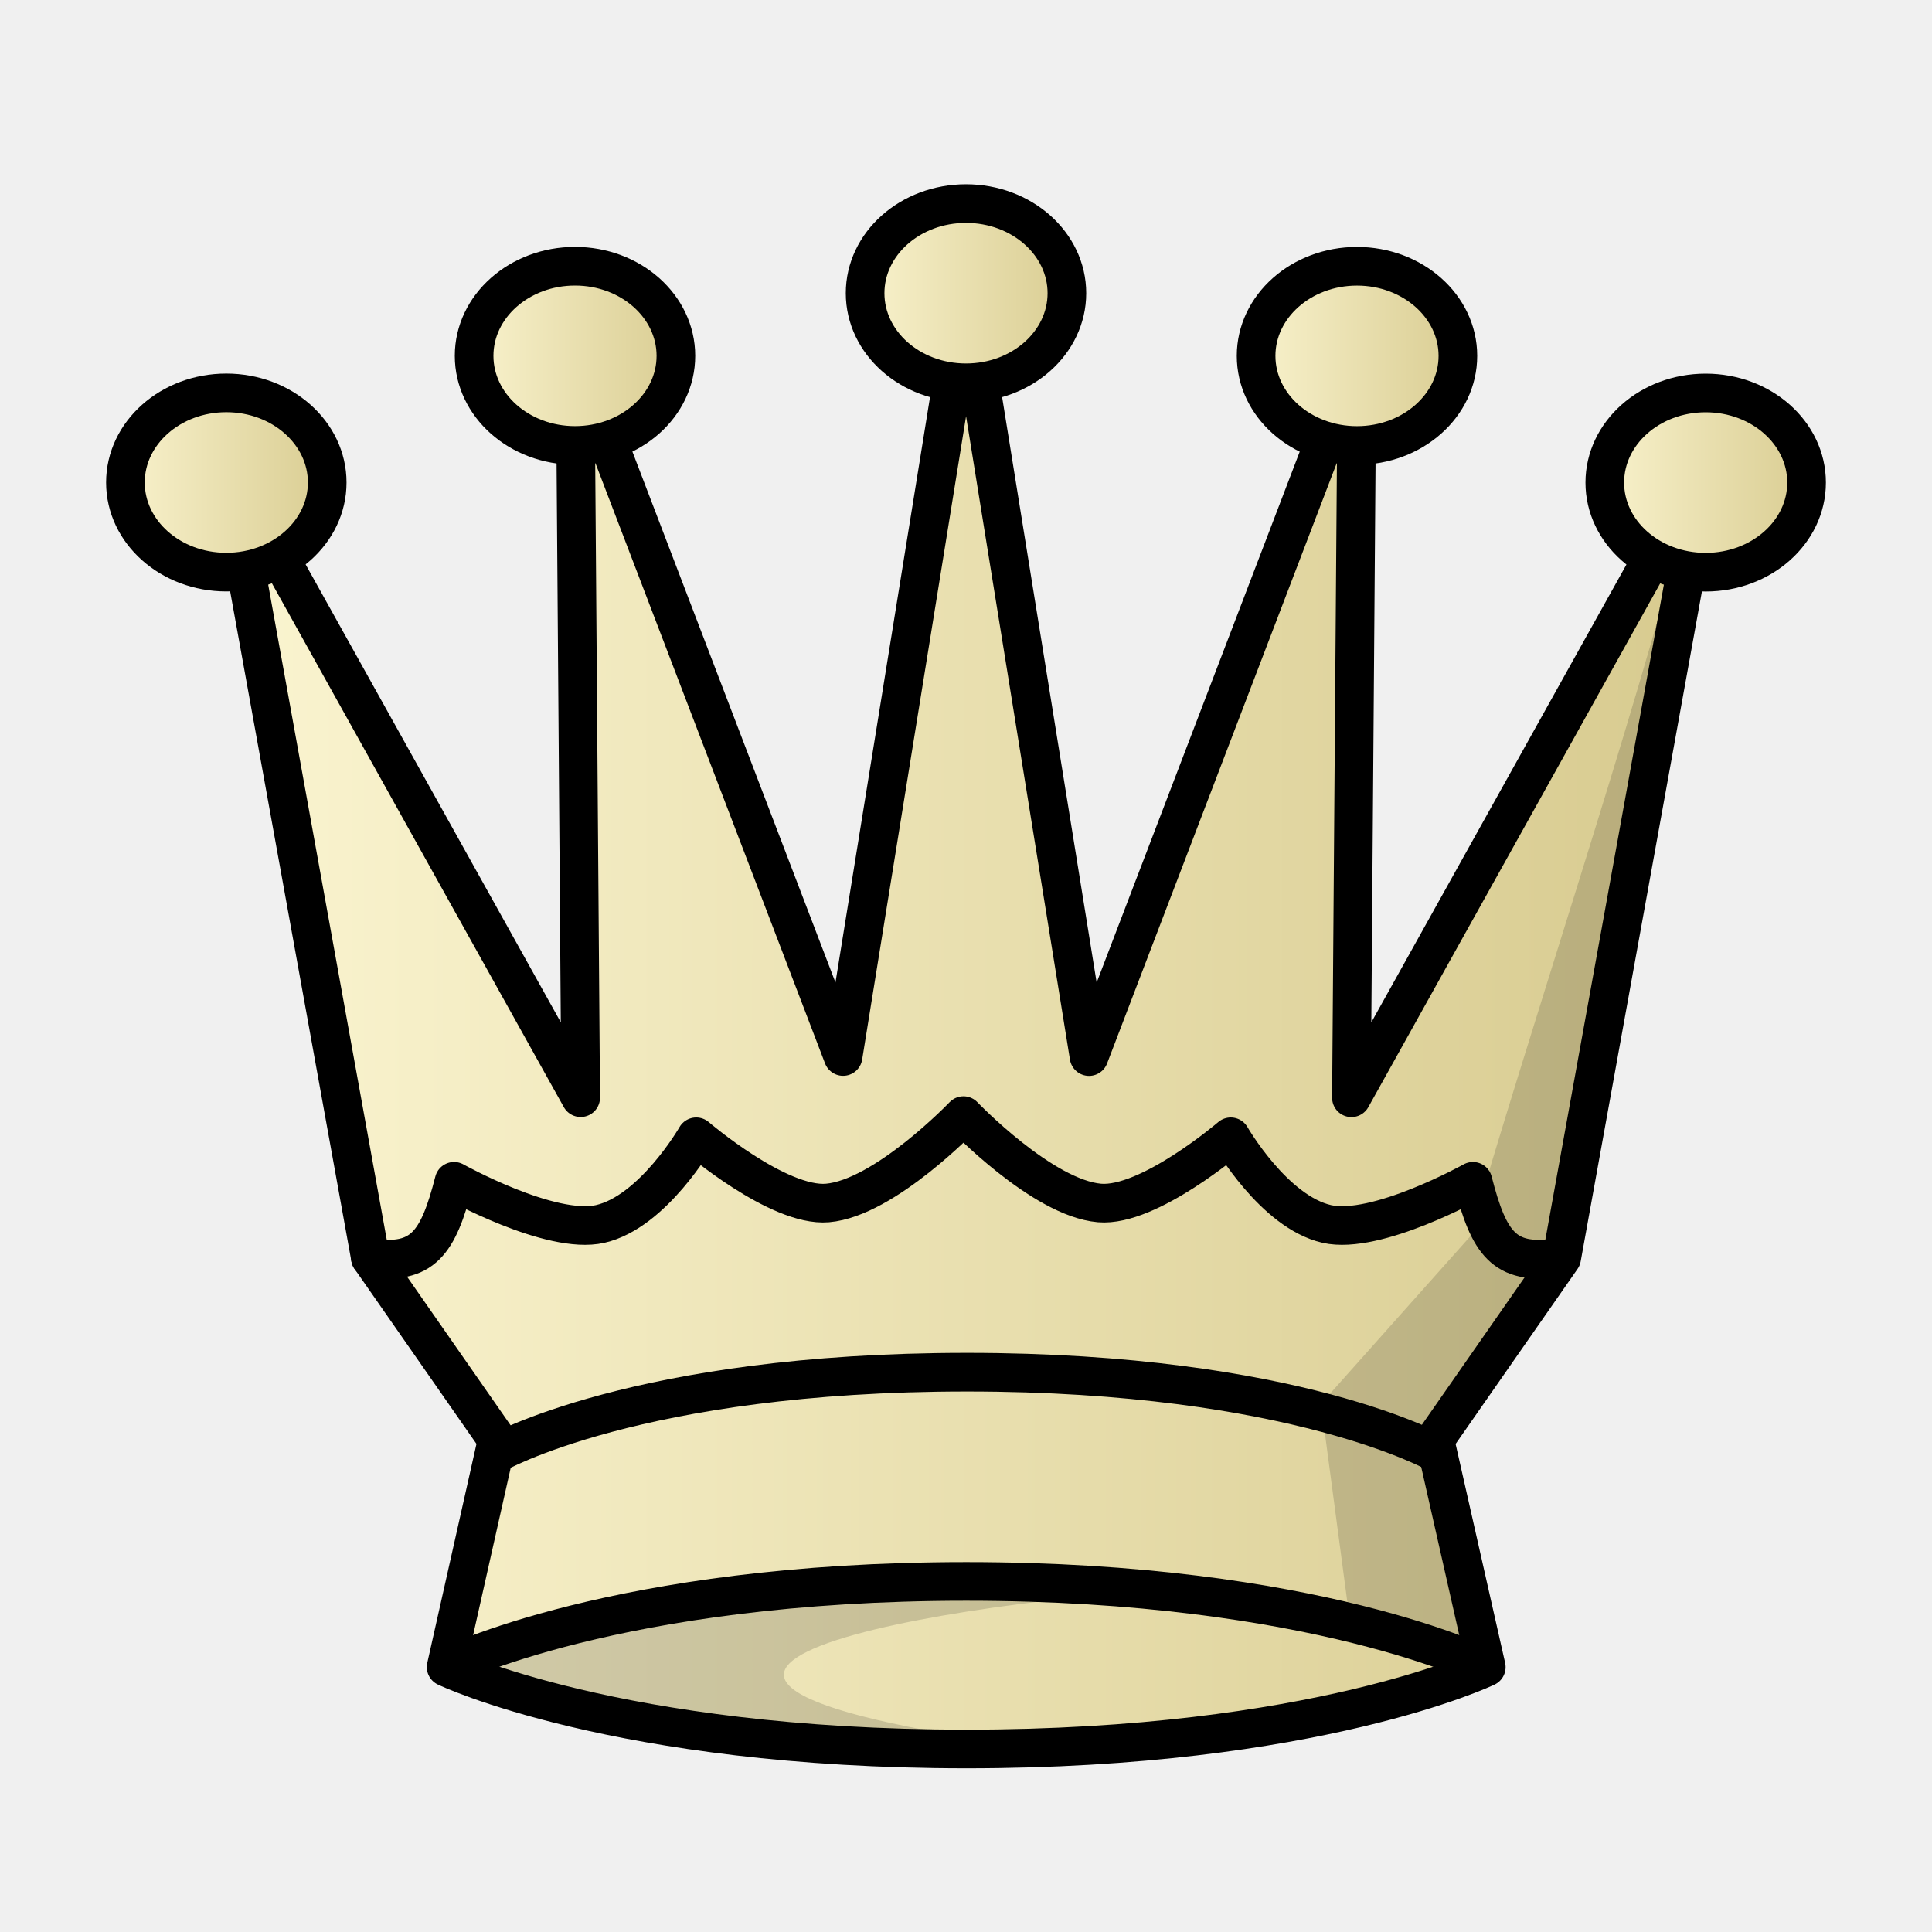
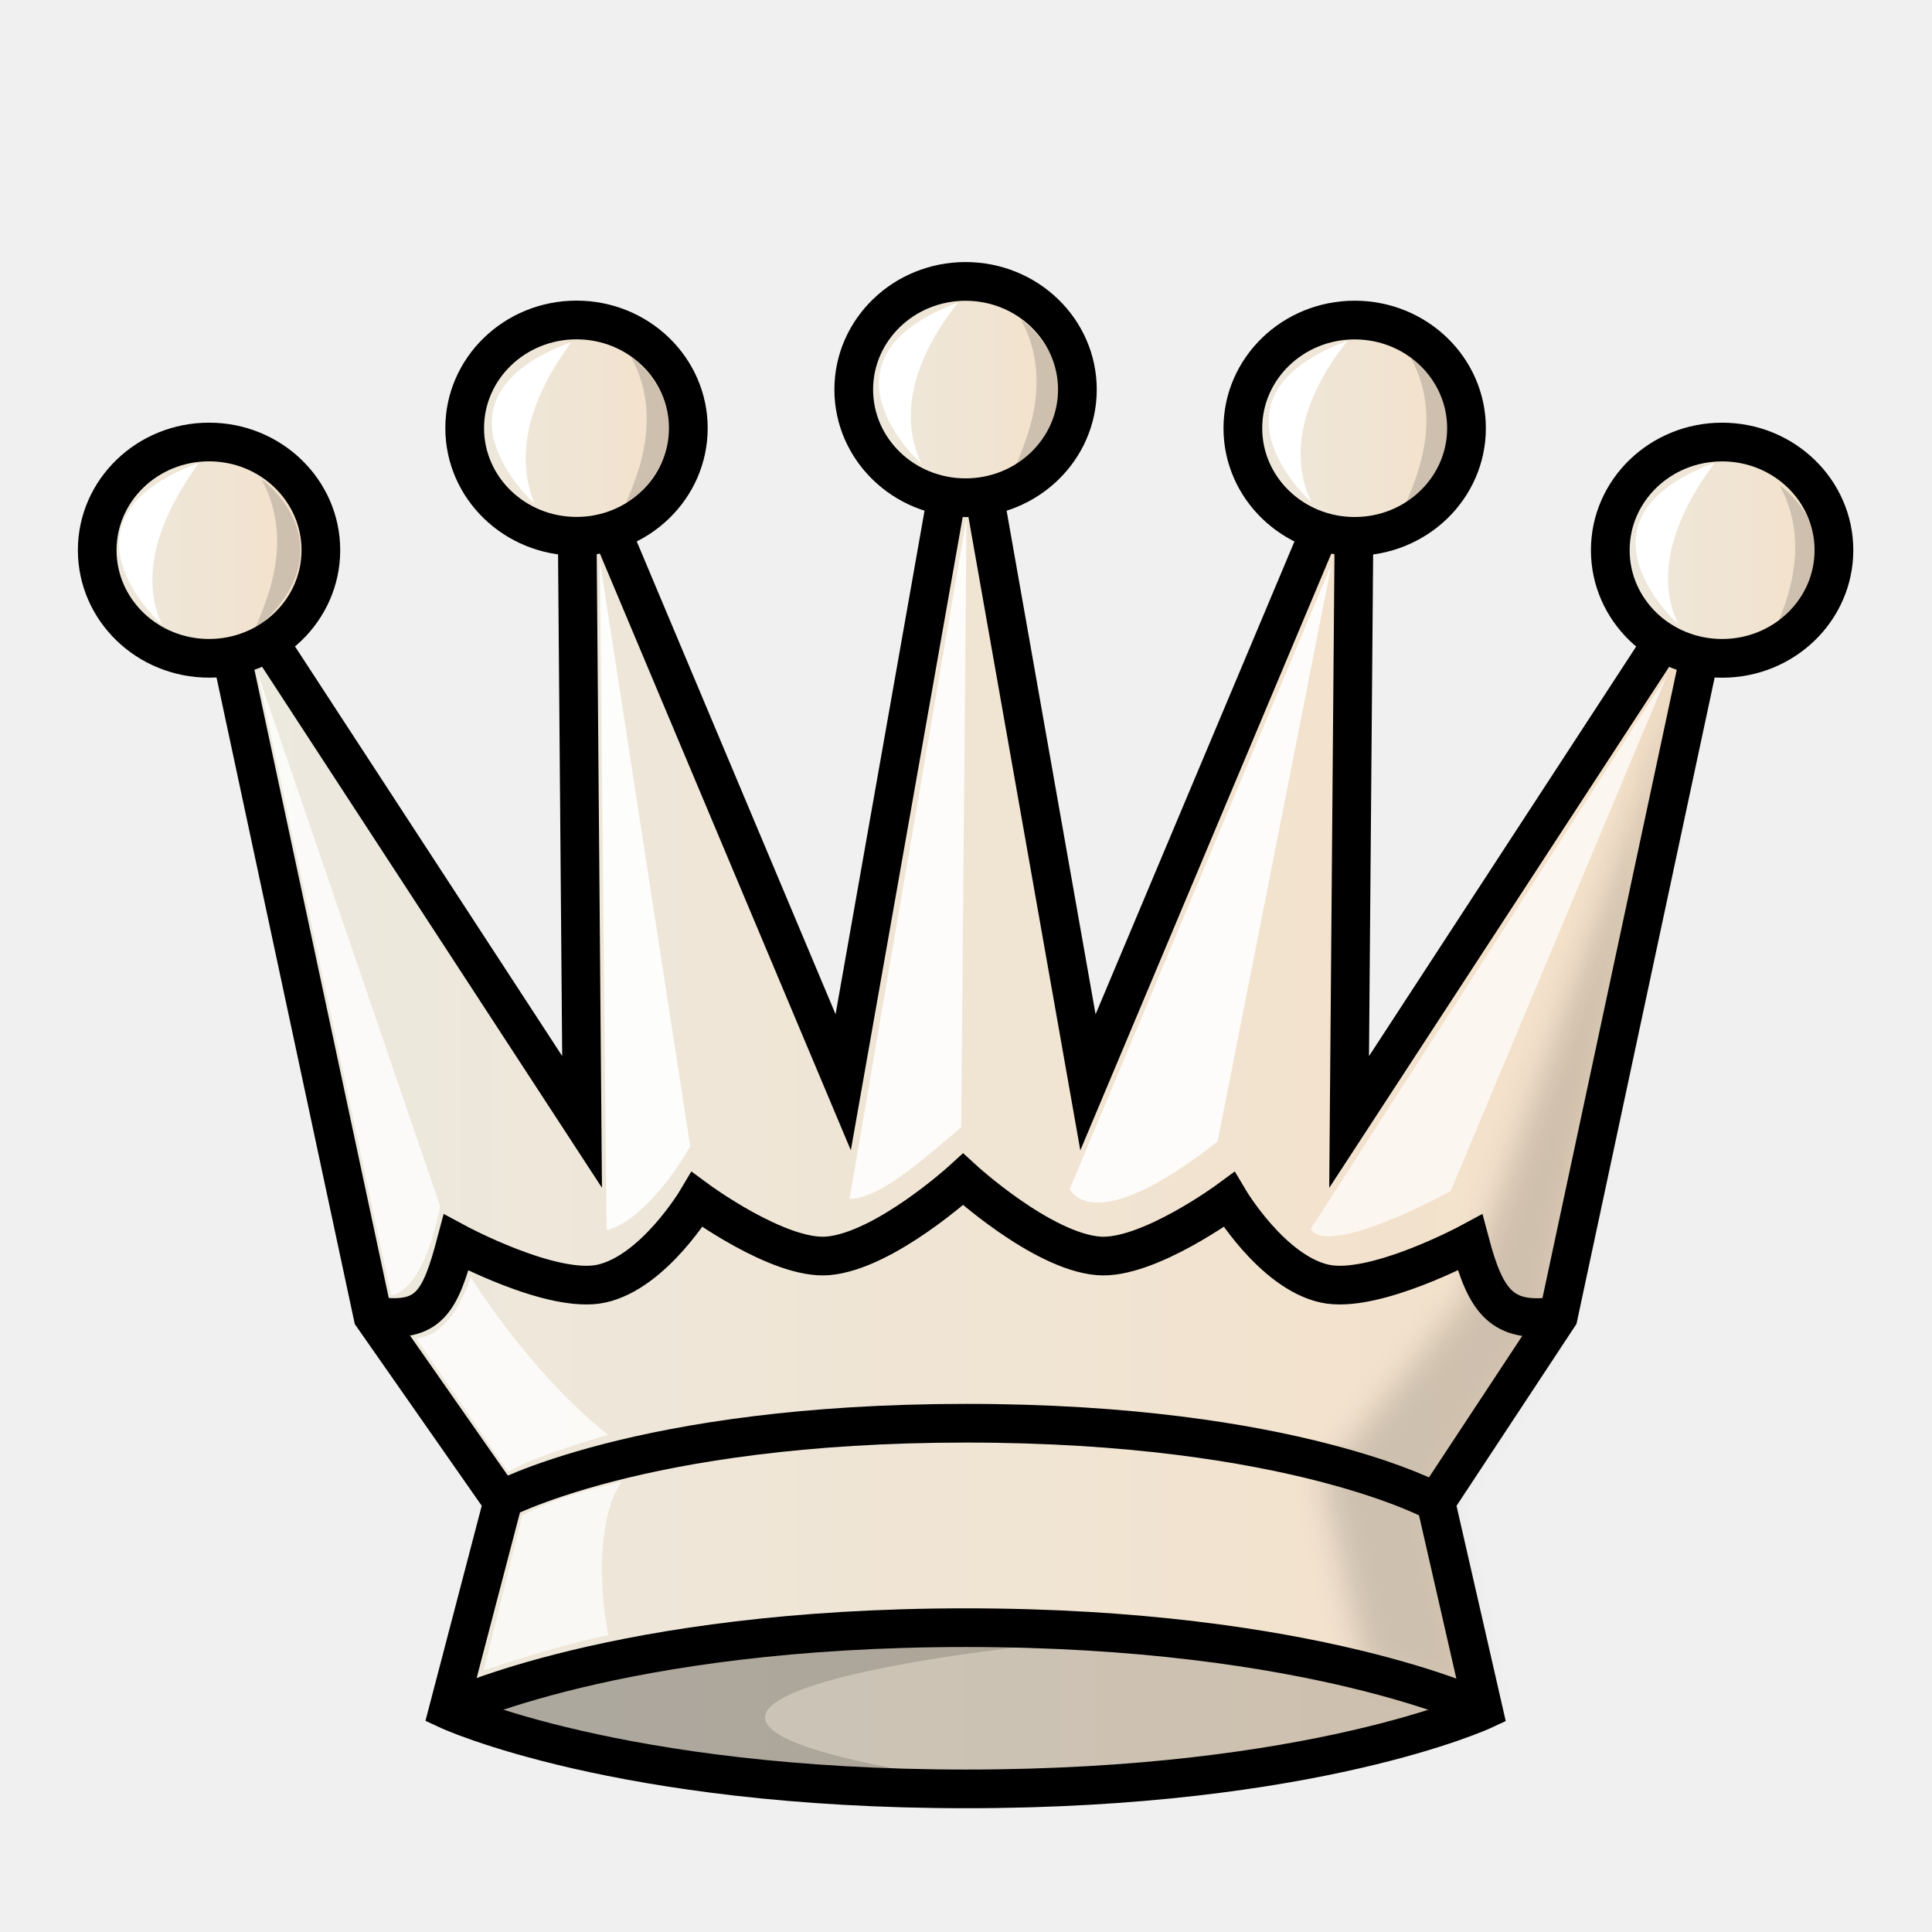
<svg xmlns="http://www.w3.org/2000/svg" xmlns:xlink="http://www.w3.org/1999/xlink" width="50mm" height="50mm" clip-rule="evenodd" fill-rule="evenodd" image-rendering="optimizeQuality" shape-rendering="geometricPrecision" text-rendering="geometricPrecision" version="1.1" viewBox="0 0 50 50">
  <defs>
-     <linearGradient id="linearGradient3928" x1="1390.3" x2="1429.6" y1="-134.08" y2="-134.08" gradientTransform="matrix(1.0005 0 0 1.0135 -1385.7 162.34)" gradientUnits="userSpaceOnUse" xlink:href="#linearGradient2623" />
-     <linearGradient id="linearGradient2623">
-       <stop stop-color="#fbf5d1" offset="0" />
-       <stop stop-color="#d7ca8e" offset="1" />
+     <linearGradient id="linearGradient1677-2" x1="-25.017" x2="14.084" y1="-249.82" y2="-249.82" gradientTransform="matrix(1.0021 0 0 .97754 30.478 272.11)" gradientUnits="userSpaceOnUse" xlink:href="#linearGradient1643" />
+     <linearGradient id="linearGradient1643" x1="9.241" x2="40.761" y1="27.266" y2="27.266" gradientTransform="matrix(.98495 0 0 .98605 .37559 .64119)" gradientUnits="userSpaceOnUse">
+       <stop stop-color="#ece9df" offset="0" />
+       <stop stop-color="#f4e0c8" offset="1" />
    </linearGradient>
-     <linearGradient id="linearGradient1271" x1="34.738" x2="69.657" y1="257.05" y2="257.05" gradientTransform="matrix(1.1016 0 0 1.0187 -32.5 -234.16)" gradientUnits="userSpaceOnUse" xlink:href="#linearGradient2617" />
-     <linearGradient id="linearGradient2617" x1="-497.87" x2="-466.88" y1="13.855" y2="13.855" gradientTransform="matrix(1.011,0,0,1.052,512.68,12.69)" gradientUnits="userSpaceOnUse">
-       <stop stop-color="#978672" offset="0" />
-       <stop stop-color="#342c22" offset="1" />
-     </linearGradient>
-     <linearGradient id="linearGradient3930" x1="1387.7" x2="1393.9" y1="-147.86" y2="-147.86" gradientTransform="matrix(1.0005 0 0 1.0135 -1385.7 162.34)" gradientUnits="userSpaceOnUse" xlink:href="#linearGradient2623" />
-     <linearGradient id="linearGradient3932" x1="1396.8" x2="1403" y1="-151.09" y2="-151.09" gradientTransform="matrix(1.0005 0 0 1.0135 -1385.7 162.34)" gradientUnits="userSpaceOnUse" xlink:href="#linearGradient2623" />
-     <linearGradient id="linearGradient3934" x1="1406.9" x2="1413.1" y1="-152.69" y2="-152.69" gradientTransform="matrix(1.0005 0 0 1.0135 -1385.7 162.34)" gradientUnits="userSpaceOnUse" xlink:href="#linearGradient2623" />
-     <linearGradient id="linearGradient3936" x1="1417" x2="1423.2" y1="-151.09" y2="-151.09" gradientTransform="matrix(1.0005 0 0 1.0135 -1385.7 162.34)" gradientUnits="userSpaceOnUse" xlink:href="#linearGradient2623" />
-     <linearGradient id="linearGradient3938" x1="1426" x2="1432.2" y1="-147.86" y2="-147.86" gradientTransform="matrix(1.0005 0 0 1.0135 -1385.7 162.34)" gradientUnits="userSpaceOnUse" xlink:href="#linearGradient2623" />
+     <linearGradient id="linearGradient2748" x1="-27.911" x2="-21.13" y1="-264.3" y2="-264.3" gradientTransform="matrix(1.0021 0 0 .97754 30.478 272.11)" gradientUnits="userSpaceOnUse" xlink:href="#linearGradient1643" />
+     <filter id="filter1764-6" x="-.097" y="-.032" width="1.194" height="1.063" color-interpolation-filters="sRGB">
+       <feGaussianBlur stdDeviation="0.378" />
+     </filter>
+     <linearGradient id="linearGradient2750" x1="-18.928" x2="-12.147" y1="-267.53" y2="-267.53" gradientTransform="matrix(1.0021 0 0 .97754 30.478 272.11)" gradientUnits="userSpaceOnUse" xlink:href="#linearGradient1643" />
+     <linearGradient id="linearGradient2752" x1="-8.857" x2="-2.076" y1="-268.55" y2="-268.55" gradientTransform="matrix(1.0021 0 0 .97754 30.478 272.11)" gradientUnits="userSpaceOnUse" xlink:href="#linearGradient1643" />
+     <linearGradient id="linearGradient2754" x1="1.214" x2="7.995" y1="-267.53" y2="-267.53" gradientTransform="matrix(1.0021 0 0 .97754 30.478 272.11)" gradientUnits="userSpaceOnUse" xlink:href="#linearGradient1643" />
+     <linearGradient id="linearGradient2756" x1="10.196" x2="16.978" y1="-264.3" y2="-264.3" gradientTransform="matrix(1.0021 0 0 .97754 30.478 272.11)" gradientUnits="userSpaceOnUse" xlink:href="#linearGradient1643" />
+     <linearGradient id="linearGradient1677-2-2" x1="-25.017" x2="14.084" y1="-249.82" y2="-249.82" gradientTransform="matrix(.99988 0 0 .97754 30.455 272.6)" gradientUnits="userSpaceOnUse" xlink:href="#linearGradient1643" />
+     <linearGradient id="linearGradient2748-8" x1="-27.911" x2="-21.13" y1="-264.3" y2="-264.3" gradientTransform="matrix(.99988 0 0 .97754 29.927 272.6)" gradientUnits="userSpaceOnUse" xlink:href="#linearGradient1643" />
+     <linearGradient id="linearGradient2750-0" x1="-18.928" x2="-12.147" y1="-267.53" y2="-267.53" gradientTransform="matrix(.99988 0 0 .97754 30.455 272.6)" gradientUnits="userSpaceOnUse" xlink:href="#linearGradient1643" />
+     <linearGradient id="linearGradient2752-5" x1="-8.857" x2="-2.076" y1="-268.55" y2="-268.55" gradientTransform="matrix(.99988 0 0 .97754 30.455 272.6)" gradientUnits="userSpaceOnUse" xlink:href="#linearGradient1643" />
+     <linearGradient id="linearGradient2754-3" x1="1.214" x2="7.995" y1="-267.53" y2="-267.53" gradientTransform="matrix(.99988 0 0 .97754 30.455 272.6)" gradientUnits="userSpaceOnUse" xlink:href="#linearGradient1643" />
+     <linearGradient id="linearGradient2756-5" x1="10.196" x2="16.978" y1="-264.3" y2="-264.3" gradientTransform="matrix(.99988 0 0 .97754 30.983 272.6)" gradientUnits="userSpaceOnUse" xlink:href="#linearGradient1643" />
+     <filter id="filter1764-6-1-7" x="-.095" y="-.032" width="1.19" height="1.064" color-interpolation-filters="sRGB">
+       <feGaussianBlur stdDeviation="0.388" />
+     </filter>
  </defs>
-   <g clip-rule="evenodd" fill-rule="evenodd" shape-rendering="geometricPrecision">
-     <g stroke="#000" stroke-linecap="round" stroke-linejoin="round">
-       <path d="m37.135 37.265 3.281-4.71 3.728-20.6-9.169 16.455 0.145-19.199-6.936 18.133-3.182-19.708-3.183 19.706-6.936-18.133 0.145 19.199-9.17-16.455 3.728 20.6 3.281 4.71-1.321 5.881s4.418 2.118 13.465 2.119c9.048 8.1e-5 13.454-2.118 13.454-2.118z" fill="url(#linearGradient3928)" image-rendering="optimizeQuality" />
-       <path d="m37.963 42.632" fill="url(#linearGradient1271)" image-rendering="optimizeQuality" />
-       <path d="m37.963 42.632" fill="url(#linearGradient1271)" image-rendering="optimizeQuality" />
-       <path d="m9.585 32.553c1.354 0.187 1.753-0.368 2.166-1.981 0 0 2.5 1.396 3.781 1.104 1.371-0.313 2.486-2.256 2.486-2.256s2.123 1.822 3.397 1.713c1.481-0.127 3.52-2.261 3.52-2.261s2.039 2.134 3.52 2.261c1.274 0.109 3.397-1.713 3.397-1.713s1.115 1.944 2.486 2.256c1.281 0.292 3.781-1.104 3.781-1.104 0.413 1.613 0.812 2.168 2.166 1.981" fill="none" image-rendering="optimizeQuality" />
-       <ellipse cx="5.857" cy="12.487" rx="2.611" ry="2.319" fill="url(#linearGradient3930)" image-rendering="optimizeQuality" style="paint-order:normal" />
-     </g>
-     <path d="m43.586 13.502c-1.197 4.8-4.193 13.744-5.547 18.507l-3.852 4.322 0.681 5.122 3.093 1.179-0.828-5.65 3.072-4.179z" image-rendering="optimizeQuality" opacity=".15" />
-     <g stroke="#000" stroke-linecap="round" stroke-linejoin="round">
-       <ellipse cx="14.881" cy="9.209" rx="2.611" ry="2.319" fill="url(#linearGradient3932)" image-rendering="optimizeQuality" style="paint-order:normal" />
-       <ellipse cx="25" cy="7.588" rx="2.611" ry="2.319" fill="url(#linearGradient3934)" image-rendering="optimizeQuality" style="paint-order:normal" />
-       <ellipse cx="35.119" cy="9.21" rx="2.611" ry="2.319" fill="url(#linearGradient3936)" image-rendering="optimizeQuality" style="paint-order:normal" />
-       <ellipse cx="44.143" cy="12.489" rx="2.611" ry="2.319" fill="url(#linearGradient3938)" image-rendering="optimizeQuality" style="paint-order:normal" />
-     </g>
-     <path d="m25.006 40.477c-4.859 0-9.718 0.89-12.957 2.67 3.242 1.782 8.107 1.815 12.971 1.813-11.974-1.95 1.971-3.837 6.772-3.872-2.145-0.406-4.464-0.612-6.785-0.612z" image-rendering="optimizeQuality" opacity=".15" />
-     <path d="m11.548 43.147s4.409-2.22 13.457-2.22c9.048-8.1e-5 13.457 2.22 13.457 2.22" fill="none" image-rendering="optimizeQuality" stroke="#000" />
-     <path d="m12.81 37.632s3.683-2.12 12.21-2.12c8.526-8.1e-5 12.21 2.12 12.21 2.12" fill="none" image-rendering="optimizeQuality" stroke="#000" />
-   </g>
+   <path d="m37.159 38.874 3.171-4.809 4.238-19.826-9.653 14.798 0.144-17.439-6.903 16.413-3.167-17.929-3.167 17.927-6.902-16.413 0.144 17.439-9.653-14.798 4.239 19.826 3.36 4.809-1.409 5.385s4.396 2.039 13.4 2.039c9.004 7.8e-5 13.389-2.038 13.389-2.038z" fill="url(#linearGradient1677-2)" image-rendering="optimizeQuality" style="clip-rule:evenodd;fill-rule:evenodd;fill:url(#linearGradient1677-2-2);shape-rendering:geometricPrecision;stroke-linecap:round;stroke-width:1.001;stroke:#000000" />
+   <path d="m9.747 34.064c1.347 0.18 1.645-0.355 2.056-1.906 0 0 2.488 1.344 3.763 1.062 1.364-0.301 2.474-2.172 2.474-2.172s2.113 1.559 3.381 1.454c1.474-0.122 3.503-1.98 3.503-1.98s2.029 1.859 3.503 1.98c1.268 0.105 3.381-1.454 3.381-1.454s1.109 1.87 2.474 2.172c1.275 0.281 3.763-1.062 3.763-1.062 0.411 1.552 0.84 2.088 2.187 1.908" fill="none" image-rendering="optimizeQuality" style="clip-rule:evenodd;fill-rule:evenodd;shape-rendering:geometricPrecision;stroke-linecap:round;stroke-width:1.001;stroke:#000000" />
+   <ellipse cx="5.41" cy="14.238" rx="2.894" ry="2.799" fill="url(#linearGradient2748)" image-rendering="optimizeQuality" stroke-linejoin="round" style="clip-rule:evenodd;fill-rule:evenodd;fill:url(#linearGradient2748-8);paint-order:normal;shape-rendering:geometricPrecision;stroke-linecap:round;stroke-width:1.001;stroke:#000000" />
+   <path transform="matrix(.99988 0 0 .97754 30.455 272.6)" d="m13.559-262.78c-1.191 4.726-4.701 13.531-6.049 18.221l-3.738 4.819 1.08 4.99 3.079 1.16-1.226-5.51 2.961-4.677z" filter="url(#filter1764-6)" image-rendering="optimizeQuality" opacity=".25" style="clip-rule:evenodd;fill-rule:evenodd;filter:url(#filter1764-6-1-7);mix-blend-mode:normal;opacity:.15;shape-rendering:geometricPrecision;stroke-width:1.003" />
+   <path d="m24.496 41.69c-4.835 0-9.671 0.857-12.894 2.57 3.227 1.714 8.068 1.747 12.908 1.745-11.917-1.877 1.961-3.692 6.739-3.726-2.135-0.391-4.443-0.589-6.753-0.589z" image-rendering="optimizeQuality" opacity=".2" style="clip-rule:evenodd;fill-rule:evenodd;opacity:.15;shape-rendering:geometricPrecision;stroke-width:1.002" />
+   <path d="m11.601 44.26s4.388-2.136 13.392-2.136c9.004-7.8e-5 13.392 2.136 13.392 2.136" fill="none" image-rendering="optimizeQuality" style="clip-rule:evenodd;fill-rule:evenodd;shape-rendering:geometricPrecision;stroke-width:1.001;stroke:#000000" />
+   <path d="m12.857 38.874s3.666-2.041 12.151-2.041c8.485-7.8e-5 12.151 2.041 12.151 2.041" fill="none" image-rendering="optimizeQuality" style="clip-rule:evenodd;fill-rule:evenodd;shape-rendering:geometricPrecision;stroke-width:1.001;stroke:#000000" />
+   <ellipse cx="14.92" cy="11.08" rx="2.894" ry="2.799" fill="url(#linearGradient2750)" image-rendering="optimizeQuality" style="clip-rule:evenodd;fill-rule:evenodd;fill:url(#linearGradient2750-0);paint-order:normal;shape-rendering:geometricPrecision;stroke-linecap:round;stroke-linejoin:round;stroke-width:1.002;stroke:#000000" />
+   <ellipse cx="24.989" cy="10.082" rx="2.894" ry="2.799" fill="url(#linearGradient2752)" image-rendering="optimizeQuality" style="clip-rule:evenodd;fill-rule:evenodd;fill:url(#linearGradient2752-5);paint-order:normal;shape-rendering:geometricPrecision;stroke-linecap:round;stroke-linejoin:round;stroke-width:1.002;stroke:#000000" />
+   <ellipse cx="35.059" cy="11.082" rx="2.894" ry="2.799" fill="url(#linearGradient2754)" image-rendering="optimizeQuality" style="clip-rule:evenodd;fill-rule:evenodd;fill:url(#linearGradient2754-3);paint-order:normal;shape-rendering:geometricPrecision;stroke-linecap:round;stroke-linejoin:round;stroke-width:1.002;stroke:#000000" />
+   <ellipse cx="44.568" cy="14.239" rx="2.894" ry="2.799" fill="url(#linearGradient2756)" image-rendering="optimizeQuality" style="clip-rule:evenodd;fill-rule:evenodd;fill:url(#linearGradient2756-5);paint-order:normal;shape-rendering:geometricPrecision;stroke-linecap:round;stroke-linejoin:round;stroke-width:1.002;stroke:#000000" />
+   <path d="m6.657 17.385 3.462 16.129s0.794 0.057 1.273-2.295z" style="clip-rule:evenodd;fill-rule:evenodd;fill:#ffffff;image-rendering:optimizeQuality;opacity:.8;shape-rendering:geometricPrecision" />
+   <path d="m15.522 14.499 2.341 15.169c-0.626 1.087-1.472 2-2.163 2.17z" style="clip-rule:evenodd;fill-rule:evenodd;fill:#ffffff;image-rendering:optimizeQuality;opacity:.9;shape-rendering:geometricPrecision" />
+   <path d="m21.986 31.027 3.027-17.612-0.139 15.757c-1.066 0.913-2.149 1.858-2.888 1.855z" style="clip-rule:evenodd;fill-rule:evenodd;fill:#ffffff;image-rendering:optimizeQuality;opacity:.9;shape-rendering:geometricPrecision" />
+   <path d="m34.459 14.605-6.78 16.182c0.016-0.092 0.467 1.394 3.831-1.244z" style="clip-rule:evenodd;fill-rule:evenodd;fill:#ffffff;image-rendering:optimizeQuality;opacity:.9;shape-rendering:geometricPrecision" />
+   <path d="m33.921 31.807 9.219-14.326-5.598 13.346s-3.153 1.734-3.621 0.98z" style="clip-rule:evenodd;fill-rule:evenodd;fill:#ffffff;image-rendering:optimizeQuality;opacity:.7;shape-rendering:geometricPrecision" />
+   <path d="m4.184 16.16s-3.018-2.692 0.934-4.171c0.088 0.014-1.833 2.156-0.934 4.171z" style="clip-rule:evenodd;fill-rule:evenodd;fill:#ffffff;image-rendering:optimizeQuality;shape-rendering:geometricPrecision" />
+   <path d="m13.831 13.031s-3.018-2.692 0.934-4.171c0.089 1.96e-5 -1.796 2.054-0.934 4.171z" style="clip-rule:evenodd;fill-rule:evenodd;fill:#ffffff;image-rendering:optimizeQuality;shape-rendering:geometricPrecision" />
+   <path d="m23.849 12.006s-3.018-2.692 0.934-4.171c0.058 8.505e-4 -1.927 2.091-0.934 4.171z" style="clip-rule:evenodd;fill-rule:evenodd;fill:#ffffff;image-rendering:optimizeQuality;shape-rendering:geometricPrecision" />
+   <path d="m33.935 12.992s-3.018-2.692 0.934-4.171c0.044-0.003-1.919 2.093-0.934 4.171z" style="clip-rule:evenodd;fill-rule:evenodd;fill:#ffffff;image-rendering:optimizeQuality;shape-rendering:geometricPrecision" />
+   <path d="m43.431 16.15s-3.018-2.692 0.934-4.171c0.046 0.018-1.883 2.19-0.934 4.171z" style="clip-rule:evenodd;fill-rule:evenodd;fill:#ffffff;image-rendering:optimizeQuality;shape-rendering:geometricPrecision" />
+   <path d="m24.993 46.396c-9.004 7.8e-5 -13.392-2.136-13.392-2.136s4.388-2.136 13.392-2.136c9.004-7.8e-5 13.392 2.136 13.392 2.136s-4.388 2.136-13.392 2.136z" clip-rule="evenodd" fill-rule="evenodd" image-rendering="optimizeQuality" opacity=".2" shape-rendering="geometricPrecision" stroke="#000000" style="opacity:.15;stroke-width:0" />
+   <path d="m6.771 12.412c0.08 0.026 2.314 1.751-0.148 3.864-0.074-0.124 1.162-2.001 0.148-3.864z" opacity=".3" style="clip-rule:evenodd;fill-rule:evenodd;image-rendering:optimizeQuality;opacity:.15;shape-rendering:geometricPrecision;stroke-width:1.001" />
+   <path d="m16.336 9.246c0.081 0.026 2.314 1.751-0.148 3.864-0.074-0.124 1.162-2.001 0.148-3.864z" opacity=".3" style="clip-rule:evenodd;fill-rule:evenodd;image-rendering:optimizeQuality;opacity:.15;shape-rendering:geometricPrecision;stroke-width:1.001" />
+   <path d="m26.425 8.276c0.081 0.026 2.314 1.751-0.148 3.864-0.074-0.124 1.162-2.001 0.148-3.864z" opacity=".3" style="clip-rule:evenodd;fill-rule:evenodd;image-rendering:optimizeQuality;opacity:.15;shape-rendering:geometricPrecision;stroke-width:1.001" />
+   <path d="m36.515 9.268c0.081 0.026 2.314 1.751-0.148 3.864-0.074-0.124 1.162-2.001 0.148-3.864z" opacity=".3" style="clip-rule:evenodd;fill-rule:evenodd;image-rendering:optimizeQuality;opacity:.15;shape-rendering:geometricPrecision;stroke-width:1.001" />
+   <path d="m46.059 12.565c0.081 0.026 2.314 1.751-0.148 3.864-0.074-0.124 1.162-2.001 0.148-3.864z" opacity=".3" style="clip-rule:evenodd;fill-rule:evenodd;image-rendering:optimizeQuality;opacity:.15;shape-rendering:geometricPrecision;stroke-width:1.001" />
+   <path d="m13.514 39.223c0.848-0.45 1.7-0.66 2.571-0.878-0.587 0.841-0.616 2.64-0.34 3.979 0 0-0.89 0.124-3.225 0.904z" clip-rule="evenodd" fill="#ffffff" fill-rule="evenodd" image-rendering="optimizeQuality" opacity=".7" shape-rendering="geometricPrecision" style="stroke-width:1.001" />
+   <path d="m13.146 38.084c0.11-0.016 0.33-0.289 2.591-0.951-2.015-1.585-3.551-4.075-3.551-4.075-0.328 0.915-0.773 1.514-1.415 1.58z" clip-rule="evenodd" fill="#ffffff" fill-rule="evenodd" image-rendering="optimizeQuality" opacity=".9" shape-rendering="geometricPrecision" style="opacity:.8;stroke-width:1.001" />
</svg>
